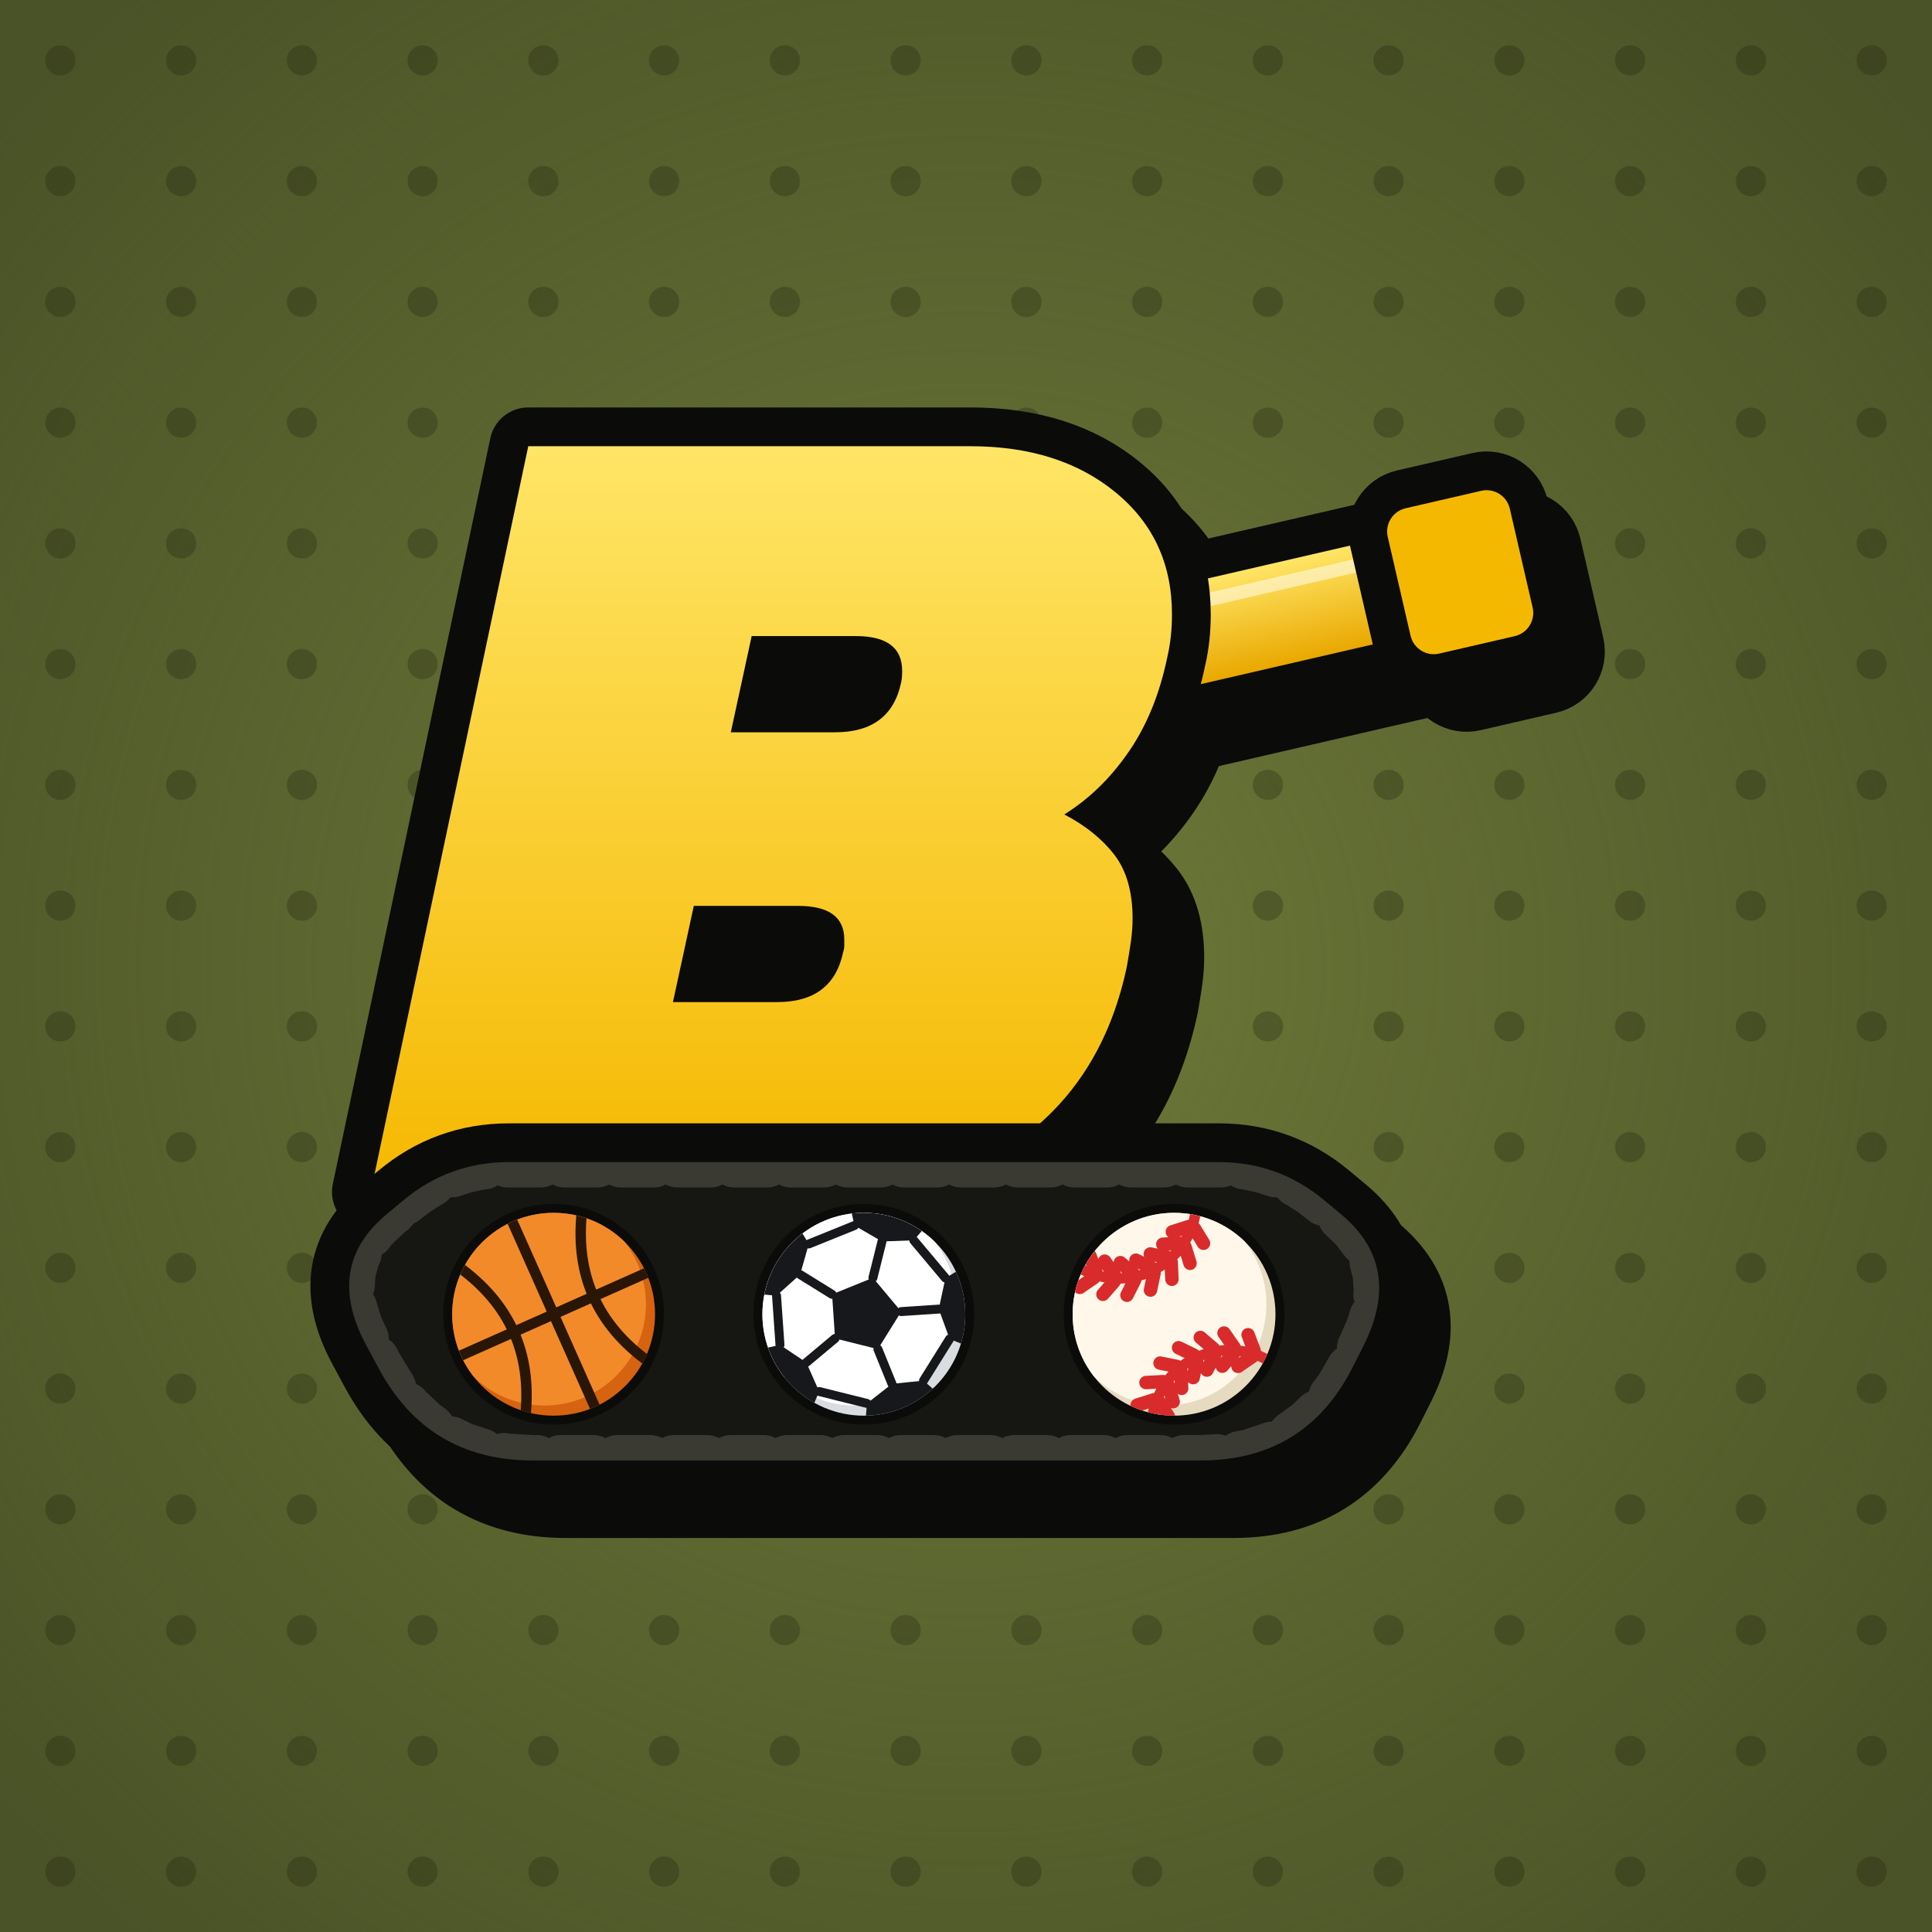
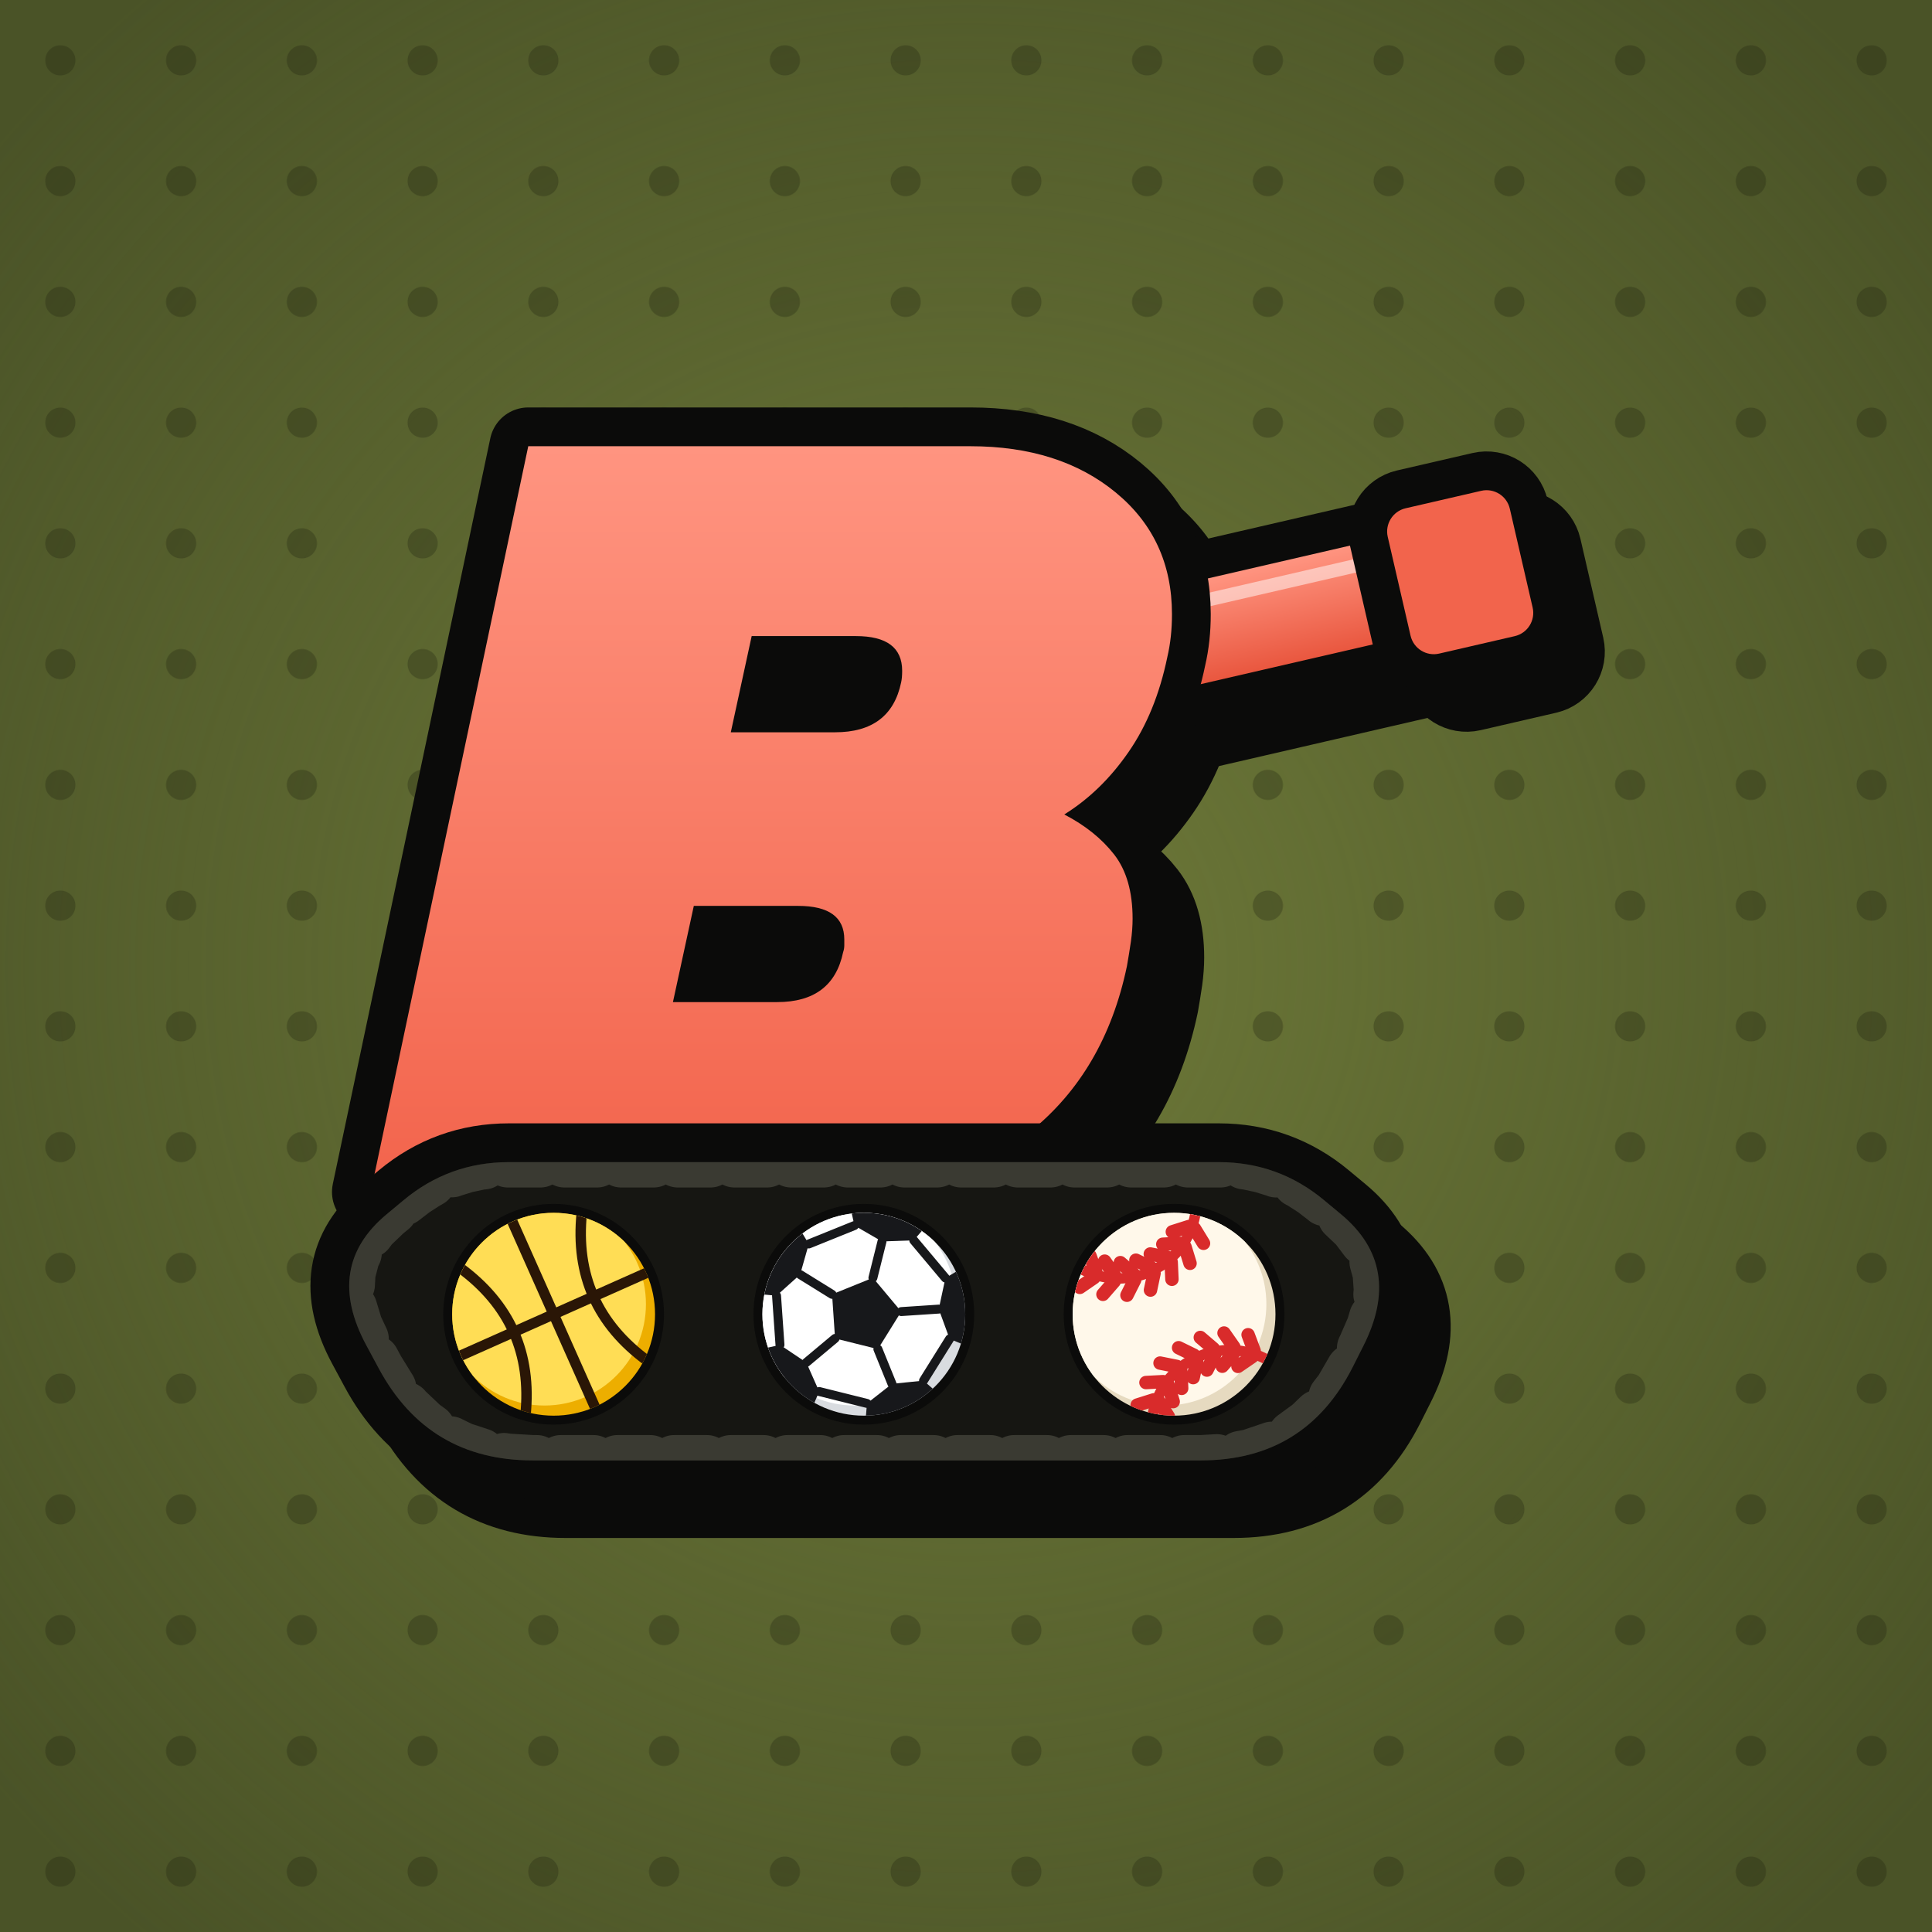
<svg xmlns="http://www.w3.org/2000/svg" viewBox="0 0 1024 1024" width="1024" height="1024">
  <defs>
    <clipPath id="bp-mask-clip">
      <rect x="0" y="0" width="1024" height="1024" rx="0" />
    </clipPath>
    <radialGradient id="bp-mask-glow" gradientUnits="userSpaceOnUse" cx="512" cy="512" r="675.8">
      <stop offset="0" stop-color="#74803C" stop-opacity="0.85" />
      <stop offset="1" stop-color="#74803C" stop-opacity="0" />
    </radialGradient>
    <pattern id="bp-mask-dots" width="64" height="64" patternUnits="userSpaceOnUse">
      <circle cx="32" cy="32" r="8" fill="#1F2410" fill-opacity="0.3" />
    </pattern>
    <linearGradient id="bp-mask-blend0" gradientUnits="userSpaceOnUse" x1="0" y1="-34" x2="0" y2="34">
-       <stop offset="0" stop-color="#FFE566" />
-       <stop offset="1" stop-color="#E9A800" />
+       <stop offset="0" stop-color="#FF9480" />
+       <stop offset="1" stop-color="#E9573F" />
    </linearGradient>
    <linearGradient id="bp-mask-blend1" gradientUnits="userSpaceOnUse" x1="0" y1="196" x2="0" y2="696">
-       <stop offset="0" stop-color="#FFE566" />
-       <stop offset="1" stop-color="#F5B800" />
+       <stop offset="0" stop-color="#FF9480" />
+       <stop offset="1" stop-color="#F2644C" />
    </linearGradient>
    <clipPath id="bp-mask-clip1">
      <path d="M205.3 701.6Q236 676 276 676L752 676Q792 676 822.7 701.6L834 711Q876 746 848.8 799.5L841.7 813.6Q810 876 740 876L292 876Q222 876 188.8 814.4L180.4 798.8Q152 746 194 711Z" />
    </clipPath>
    <clipPath id="bp-mask-clip2">
      <rect x="238" y="710" width="136" height="136" rx="68" />
    </clipPath>
    <clipPath id="bp-mask-clip3">
      <rect x="446" y="710" width="136" height="136" rx="68" />
    </clipPath>
    <clipPath id="bp-mask-clip4">
      <rect x="654" y="710" width="136" height="136" rx="68" />
    </clipPath>
  </defs>
  <g clip-path="url(#bp-mask-clip)">
    <rect x="0" y="0" width="1024" height="1024" rx="0" fill="#4A5327" />
    <circle cx="512" cy="512" r="675.8" fill="url(#bp-mask-glow)" />
    <rect x="0" y="0" width="1024" height="1024" fill="url(#bp-mask-dots)" />
    <g transform="translate(-70.5 -32.5) translate(582.5 544.5) scale(0.7905) translate(-582.5 -544.5)">
      <g transform="translate(22 26)">
        <path d="M183.4 696L289 196L585.5 196Q645.3 196 683 227.1Q720.6 258.1 720.6 308.6Q720.6 324.1 717.5 337.3Q709.8 374.6 691.5 401Q673.3 427.4 648.4 442.9Q669.4 453.8 681.8 469.7Q694.2 485.6 694.2 512.8Q694.2 519.8 693.1 527.9Q691.9 536.1 690.4 544.6Q675.6 615.3 625.5 655.6Q575.4 696 483.1 696ZM424.8 387.8L494.7 387.8Q532 387.8 539 354.4Q539.7 351.3 539.7 346.6Q539.7 323.3 508.7 323.3L438.8 323.3ZM386 568.7L455.9 568.7Q493.1 568.7 500.1 535.3Q500.9 533 500.9 530.6Q500.9 528.3 500.9 526.7Q500.9 504.2 469.9 504.2L400 504.2Z" fill="#0B0B0A" stroke="#0B0B0A" stroke-width="52" stroke-linejoin="round" stroke-linecap="round" />
        <path d="M205.3 701.6Q236 676 276 676L752 676Q792 676 822.7 701.6L834 711Q876 746 848.8 799.5L841.7 813.6Q810 876 740 876L292 876Q222 876 188.8 814.4L180.4 798.8Q152 746 194 711Z" fill="#0B0B0A" stroke="#0B0B0A" stroke-width="52" stroke-linejoin="round" stroke-linecap="round" />
        <g transform="translate(604 352) rotate(-13 0 0)">
          <rect x="0" y="-34" width="300" height="68" rx="8" fill="#0B0B0A" stroke="#0B0B0A" stroke-width="52" stroke-linejoin="round" stroke-linecap="round" />
          <rect x="276" y="-50" width="84" height="100" rx="16" fill="#0B0B0A" stroke="#0B0B0A" stroke-width="52" stroke-linejoin="round" stroke-linecap="round" />
        </g>
      </g>
      <g transform="translate(604 352) rotate(-13 0 0)">
        <rect x="0" y="-34" width="300" height="68" rx="8" fill="#0B0B0A" stroke="#0B0B0A" stroke-width="52" stroke-linejoin="round" stroke-linecap="round" />
        <rect x="0" y="-34" width="300" height="68" rx="8" fill="url(#bp-mask-blend0)" />
        <path d="M90 -20L260 -20" fill="none" stroke="#FFFFFF" stroke-width="9" stroke-linejoin="round" stroke-linecap="round" stroke-opacity="0.5" />
        <rect x="276" y="-50" width="84" height="100" rx="16" fill="#0B0B0A" stroke="#0B0B0A" stroke-width="52" stroke-linejoin="round" stroke-linecap="round" />
-         <rect x="276" y="-50" width="84" height="100" rx="16" fill="#F5B800" />
+         <rect x="276" y="-50" width="84" height="100" rx="16" fill="#F2644C" />
      </g>
      <path d="M183.4 696L289 196L585.5 196Q645.3 196 683 227.1Q720.6 258.1 720.6 308.6Q720.6 324.1 717.5 337.3Q709.8 374.6 691.5 401Q673.3 427.4 648.4 442.9Q669.4 453.8 681.8 469.7Q694.2 485.6 694.2 512.8Q694.2 519.8 693.1 527.9Q691.9 536.1 690.4 544.6Q675.6 615.3 625.5 655.6Q575.4 696 483.1 696ZM424.8 387.8L494.7 387.8Q532 387.8 539 354.4Q539.7 351.3 539.7 346.6Q539.7 323.3 508.7 323.3L438.8 323.3ZM386 568.7L455.9 568.7Q493.1 568.7 500.1 535.3Q500.9 533 500.9 530.6Q500.9 528.3 500.9 526.7Q500.9 504.2 469.9 504.2L400 504.2Z" fill="#0B0B0A" stroke="#0B0B0A" stroke-width="52" stroke-linejoin="round" stroke-linecap="round" />
      <path d="M183.4 696L289 196L585.5 196Q645.3 196 683 227.1Q720.6 258.1 720.6 308.6Q720.6 324.1 717.5 337.3Q709.8 374.6 691.5 401Q673.3 427.4 648.4 442.9Q669.4 453.8 681.8 469.7Q694.2 485.6 694.2 512.8Q694.2 519.8 693.1 527.9Q691.9 536.1 690.4 544.6Q675.6 615.3 625.5 655.6Q575.4 696 483.1 696ZM424.8 387.8L494.7 387.8Q532 387.8 539 354.4Q539.7 351.3 539.7 346.6Q539.7 323.3 508.7 323.3L438.8 323.3ZM386 568.7L455.9 568.7Q493.1 568.7 500.1 535.3Q500.9 533 500.9 530.6Q500.9 528.3 500.9 526.7Q500.9 504.2 469.9 504.2L400 504.2Z" fill="url(#bp-mask-blend1)" />
      <path d="M205.3 701.6Q236 676 276 676L752 676Q792 676 822.7 701.6L834 711Q876 746 848.8 799.5L841.7 813.6Q810 876 740 876L292 876Q222 876 188.8 814.4L180.4 798.8Q152 746 194 711Z" fill="#0B0B0A" stroke="#0B0B0A" stroke-width="52" stroke-linejoin="round" stroke-linecap="round" />
      <path d="M205.3 701.6Q236 676 276 676L752 676Q792 676 822.7 701.6L834 711Q876 746 848.8 799.5L841.7 813.6Q810 876 740 876L292 876Q222 876 188.8 814.4L180.4 798.8Q152 746 194 711Z" fill="#161612" />
      <g>
        <g clip-path="url(#bp-mask-clip1)">
          <path d="M205.3 701.6L213.1 695.6L221.2 690.4L223.4 689.2M237.9 682.6L238.3 682.4L247.3 679.6L256.6 677.6L259.3 677.3M275.2 676L276 676L297.2 676M313.2 676L335.2 676M351.2 676L373.2 676M389.2 676L411.2 676M427.2 676L449.2 676M465.2 676L487.2 676M503.2 676L525.2 676M541.2 676L563.2 676M579.2 676L601.2 676M617.2 676L639.2 676M655.2 676L677.2 676M693.2 676L715.2 676M731.2 676L752 676L753.2 676M769.1 677.3L771.4 677.6L780.7 679.6L789.7 682.4L790.4 682.7M804.9 689.4L806.8 690.4L814.9 695.6L822.7 701.6L823 701.9M835.2 712.2L843.4 720L849.8 728.5M856.6 742.9L858.7 750.6L859.5 762L859.2 764.6M856.3 780.3L854.5 786.4L848.8 799.5L848.2 800.7M840.9 814.9L833.2 828.2L829.1 833.5M818.7 845.6L812.5 851.6L801.7 859.5M787.6 867L787.1 867.2L772.6 872.1L766.6 873.2M750.7 875.4L740 876L728.8 876M712.8 876L690.8 876M674.8 876L652.8 876M636.8 876L614.8 876M598.8 876L576.8 876M560.8 876L538.8 876M522.8 876L500.8 876M484.8 876L462.8 876M446.8 876L424.8 876M408.8 876L386.8 876M370.8 876L348.8 876M332.8 876L310.8 876M294.8 876L292 876L275.1 875L272.8 874.6M257.2 871.4L244.7 867.3L236.8 863.4M223.2 855L218.9 851.9L207.7 841.3L206.9 840.3M197 827.7L188.8 814.4L185.8 808.8M178.5 794.6L174.4 785.9L170.8 774M169.2 758.1L169.6 750.5L172.4 739.8L173.8 736.9M182.2 723.3L184.6 720L194 711L197.8 707.9" fill="none" stroke="#3A3A32" stroke-width="34" stroke-linejoin="round" stroke-linecap="round" />
        </g>
      </g>
      <circle cx="306" cy="778" r="68" fill="#0B0B0A" stroke="#0B0B0A" stroke-width="12" stroke-linejoin="round" stroke-linecap="round" />
      <g>
        <g clip-path="url(#bp-mask-clip2)">
-           <circle cx="306" cy="778" r="68" fill="#D5630F" />
-           <circle cx="299.9" cy="771.2" r="68" fill="#F28A2A" />
+           <circle cx="306" cy="778" r="68" fill="#EDAE00" />
+           <circle cx="299.9" cy="771.2" r="68" fill="#FFDD55" />
          <g transform="rotate(-24 306 778)">
            <path d="M306 710L306 846M238 778L374 778M261.1 723.6Q292.4 778 261.1 832.4M350.9 723.6Q319.6 778 350.9 832.4" fill="none" stroke="#2A1606" stroke-width="7" stroke-linejoin="round" stroke-linecap="round" />
          </g>
        </g>
      </g>
      <circle cx="514" cy="778" r="68" fill="#0B0B0A" stroke="#0B0B0A" stroke-width="12" stroke-linejoin="round" stroke-linecap="round" />
      <g>
        <g clip-path="url(#bp-mask-clip3)">
          <circle cx="514" cy="778" r="68" fill="#D9DCE0" />
          <circle cx="507.9" cy="771.2" r="68" fill="#FFFFFF" />
          <g transform="rotate(14 514 778)">
            <path d="M514 752.8L537.9 770.2L528.8 798.4L499.2 798.4L490.1 770.2ZM514 727.7L534.5 721.8L545.8 699.2L482.2 699.2L493.5 721.8ZM561.9 762.5L573.8 780.1L598.8 783.9L579.1 723.4L561.2 741.2ZM543.6 818.7L530.5 835.5L534.6 860.5L586.1 823L563.6 811.5ZM484.4 818.7L464.4 811.5L441.9 823L493.4 860.5L497.5 835.5ZM466.1 762.5L466.8 741.2L448.9 723.4L429.2 783.9L454.2 780.1Z" fill="#17181B" />
            <path d="M514 752.8L514 727.7M534.5 721.8L561.2 741.2M537.9 770.2L561.9 762.5M573.8 780.1L563.6 811.5M528.8 798.4L543.6 818.7M530.5 835.5L497.5 835.5M499.2 798.4L484.4 818.7M464.4 811.5L454.2 780.1M490.1 770.2L466.1 762.5M466.8 741.2L493.5 721.8" fill="none" stroke="#17181B" stroke-width="6" stroke-linejoin="round" stroke-linecap="round" />
          </g>
        </g>
      </g>
      <circle cx="722" cy="778" r="68" fill="#0B0B0A" stroke="#0B0B0A" stroke-width="12" stroke-linejoin="round" stroke-linecap="round" />
      <g>
        <g clip-path="url(#bp-mask-clip4)">
          <circle cx="722" cy="778" r="68" fill="#E6DAC0" />
          <circle cx="715.9" cy="771.2" r="68" fill="#FFF8EA" />
          <g transform="rotate(64 722 778)">
            <path d="M775.6 819.9L773.7 818.4L771.8 816.8L770.1 815.1L768.4 813.4L766.8 811.5L765.3 809.6L763.9 807.7L762.5 805.6L761.3 803.6L760.2 801.4L759.1 799.2L758.2 797L757.4 794.7L756.7 792.4L756 790L755.5 787.7L755.1 785.3L754.9 782.8L754.7 780.4L754.6 778L754.7 775.6L754.9 773.2L755.1 770.7L755.5 768.3L756 766L756.7 763.6L757.4 761.3L758.2 759L759.1 756.8L760.2 754.6L761.3 752.4L762.5 750.4L763.9 748.3L765.3 746.4L766.8 744.5L768.4 742.6L770.1 740.9L771.8 739.2L773.7 737.6L775.6 736.1M668.4 819.9L670.3 818.4L672.2 816.8L673.9 815.1L675.6 813.4L677.2 811.5L678.7 809.6L680.1 807.7L681.5 805.6L682.7 803.6L683.8 801.4L684.9 799.2L685.8 797L686.6 794.7L687.3 792.4L688 790L688.5 787.7L688.9 785.3L689.1 782.8L689.3 780.4L689.4 778L689.3 775.6L689.1 773.2L688.9 770.7L688.5 768.3L688 766L687.3 763.6L686.6 761.3L685.8 759L684.9 756.8L683.8 754.6L682.7 752.4L681.5 750.4L680.1 748.3L678.7 746.4L677.2 744.5L675.6 742.6L673.9 740.9L672.2 739.2L670.3 737.6L668.4 736.1" fill="none" stroke="#D92B2B" stroke-width="7" stroke-linejoin="round" stroke-linecap="round" />
            <path d="M767.6 815.5L765.9 826.9M770.5 812.7L782 811.5M759.4 804.4L754.9 815M763 802.4L774.4 804.2M754.3 791.6L747.3 800.8M758.3 790.6L768.9 795.2M752.6 778L743.5 785.1M756.7 778L765.8 785.1M754.3 764.4L743.7 769M758.3 765.4L765.3 774.6M759.4 751.6L748 753.4M763 753.6L767.5 764.2M767.6 740.5L756.1 739.4M770.5 743.3L772.2 754.8M676.4 815.5L678.1 826.9M673.5 812.7L662 811.5M684.6 804.4L689.1 815M681 802.4L669.6 804.2M689.7 791.6L696.7 800.8M685.7 790.6L675.1 795.2M691.4 778L700.5 785.1M687.3 778L678.2 785.1M689.7 764.4L700.3 769M685.7 765.4L678.7 774.6M684.6 751.6L696 753.4M681 753.6L676.5 764.2M676.4 740.5L687.9 739.4M673.5 743.3L671.8 754.8" fill="none" stroke="#D92B2B" stroke-width="9" stroke-linejoin="round" stroke-linecap="round" />
          </g>
        </g>
      </g>
    </g>
  </g>
</svg>
